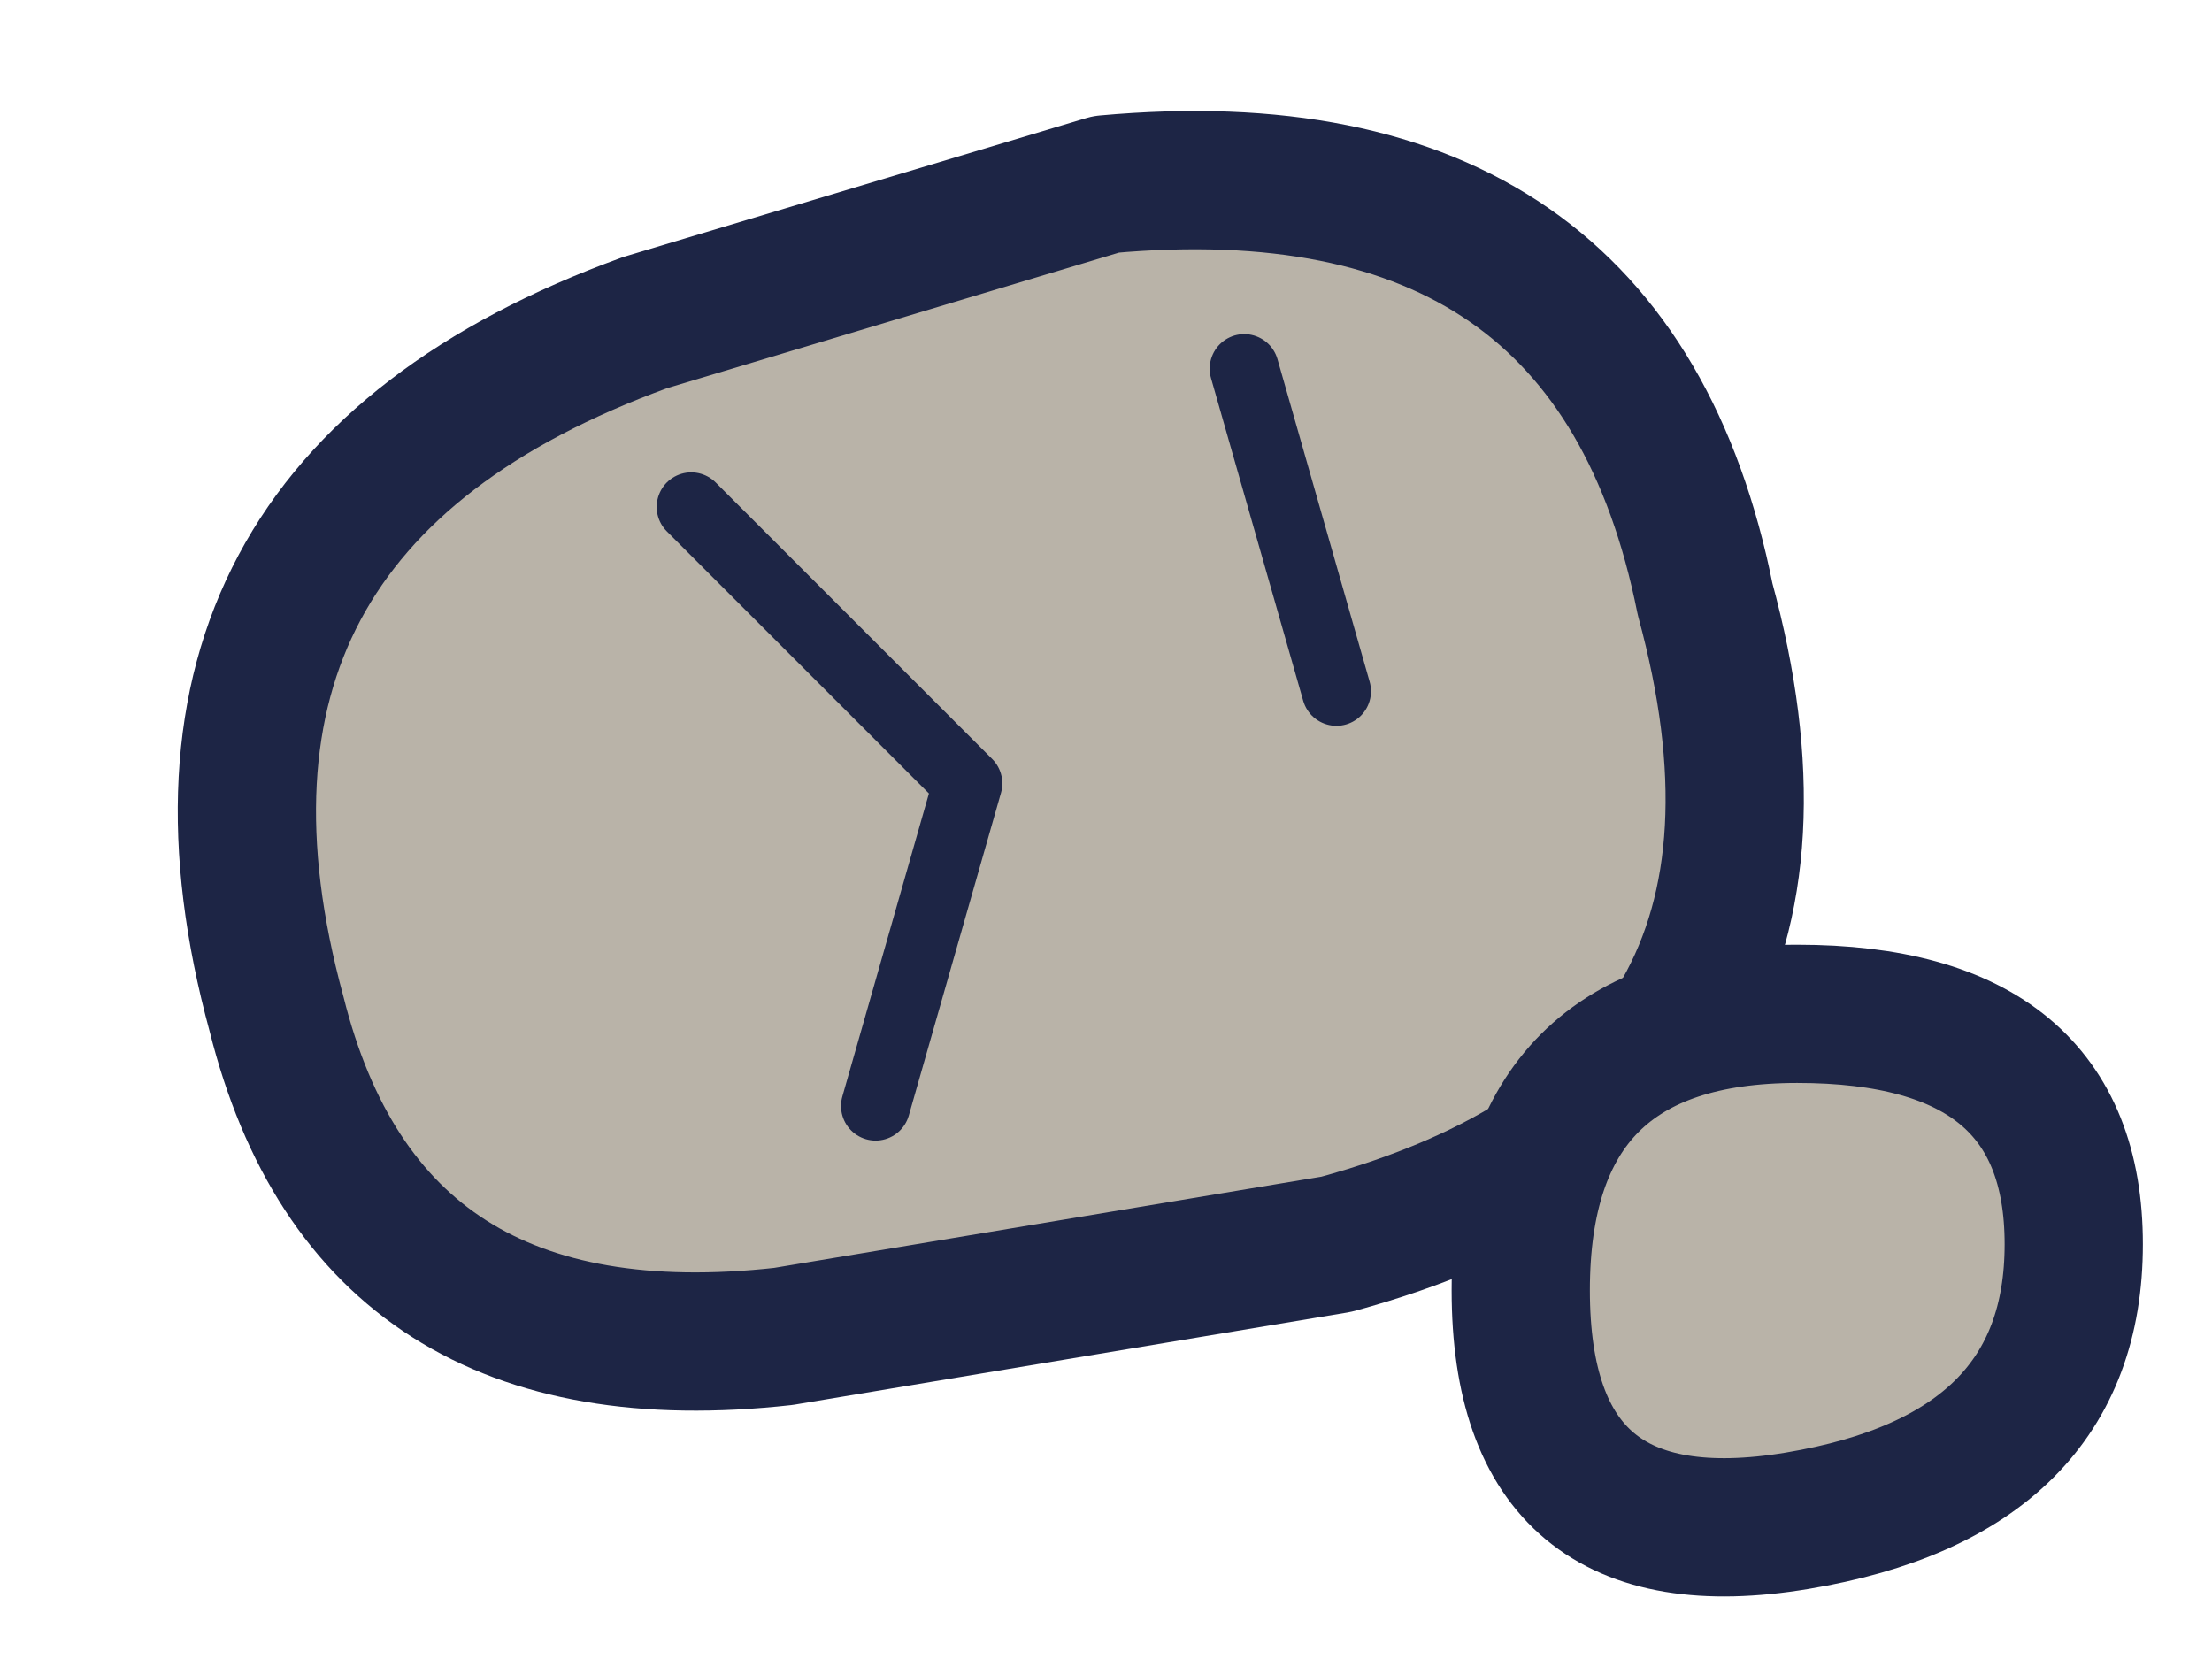
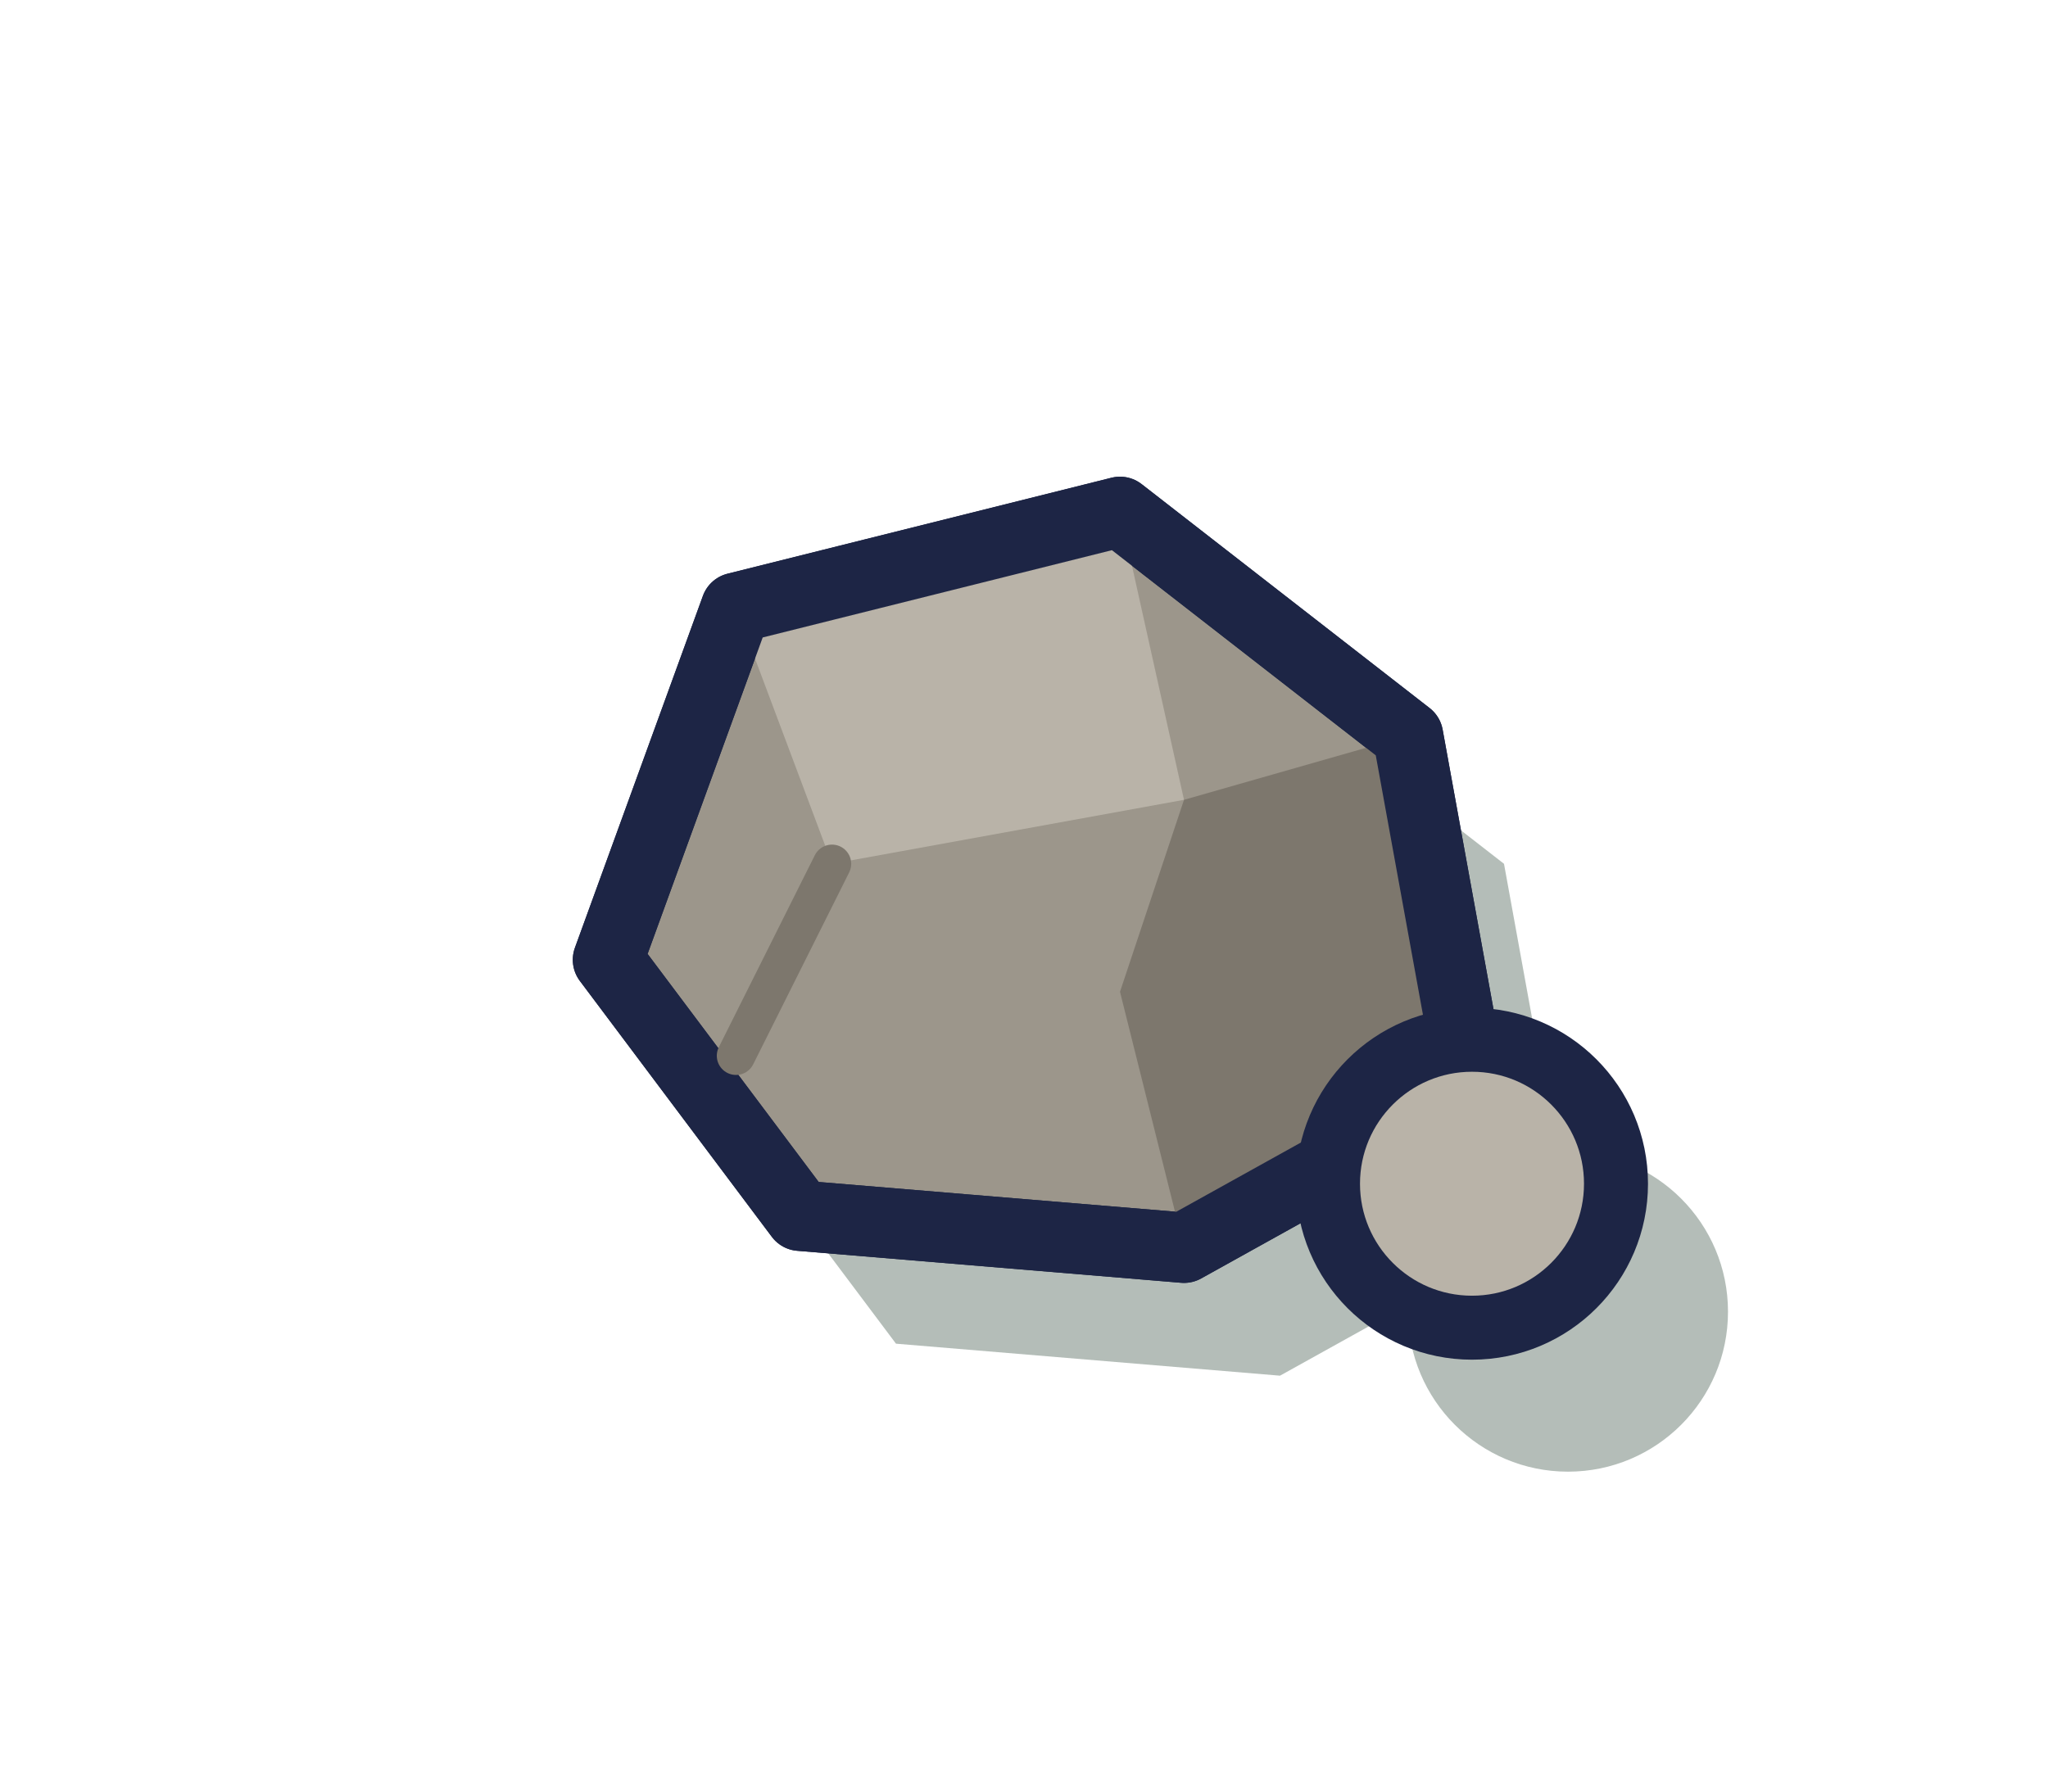
- <svg xmlns="http://www.w3.org/2000/svg" viewBox="0 0 48 36" width="48" height="36">
-   <path fill="#b9b3a8" stroke="#1d2545" stroke-width="3" stroke-linejoin="round" stroke-linecap="round" d="M6 22q-3-11 8-15l10-3q11-1 13 9 3 11-8 14l-12 2q-9 1-11-7z" />
-   <path fill="none" stroke="#1d2545" stroke-width="1.5" stroke-linejoin="round" stroke-linecap="round" d="M15 11l6 6-2 7M27 8l2 7" />
-   <path fill="#b9b3a8" stroke="#1d2545" stroke-width="3" stroke-linejoin="round" stroke-linecap="round" d="M33 28q0-6 6-6t6 5-6 6-6-5z" />
+ <svg xmlns="http://www.w3.org/2000/svg" viewBox="-32 -28 64 56" stroke-linejoin="round" stroke-linecap="round" width="64" height="56">
+   <g fill="#12301f" opacity="0.32" transform="translate(3,4)">
+     <polygon points="-13,2 -9,-9 3,-12 12,-5 14,6 5,11 -7,10" />
+     <circle cx="14" cy="9" r="5" />
+   </g>
+   <polygon fill="#9c968b" stroke="#1d2545" stroke-width="2.2" points="-13,2 -9,-9 3,-12 12,-5 14,6 5,11 -7,10" />
+   <polygon fill="#b9b3a8" points="-9,-9 3,-12 5,-3 -6,-1" />
+   <polygon fill="#7d776d" points="5,-3 12,-5 14,6 5,11 3,3" />
+   <polygon fill="none" stroke="#1d2545" stroke-width="2.2" points="-13,2 -9,-9 3,-12 12,-5 14,6 5,11 -7,10" />
+   <path fill="none" stroke="#7d776d" stroke-width="1.2" d="M-6 -1l-3 6" />
+   <circle fill="#b9b3a8" stroke="#1d2545" stroke-width="2" cx="14" cy="9" r="4.5" />
</svg>
